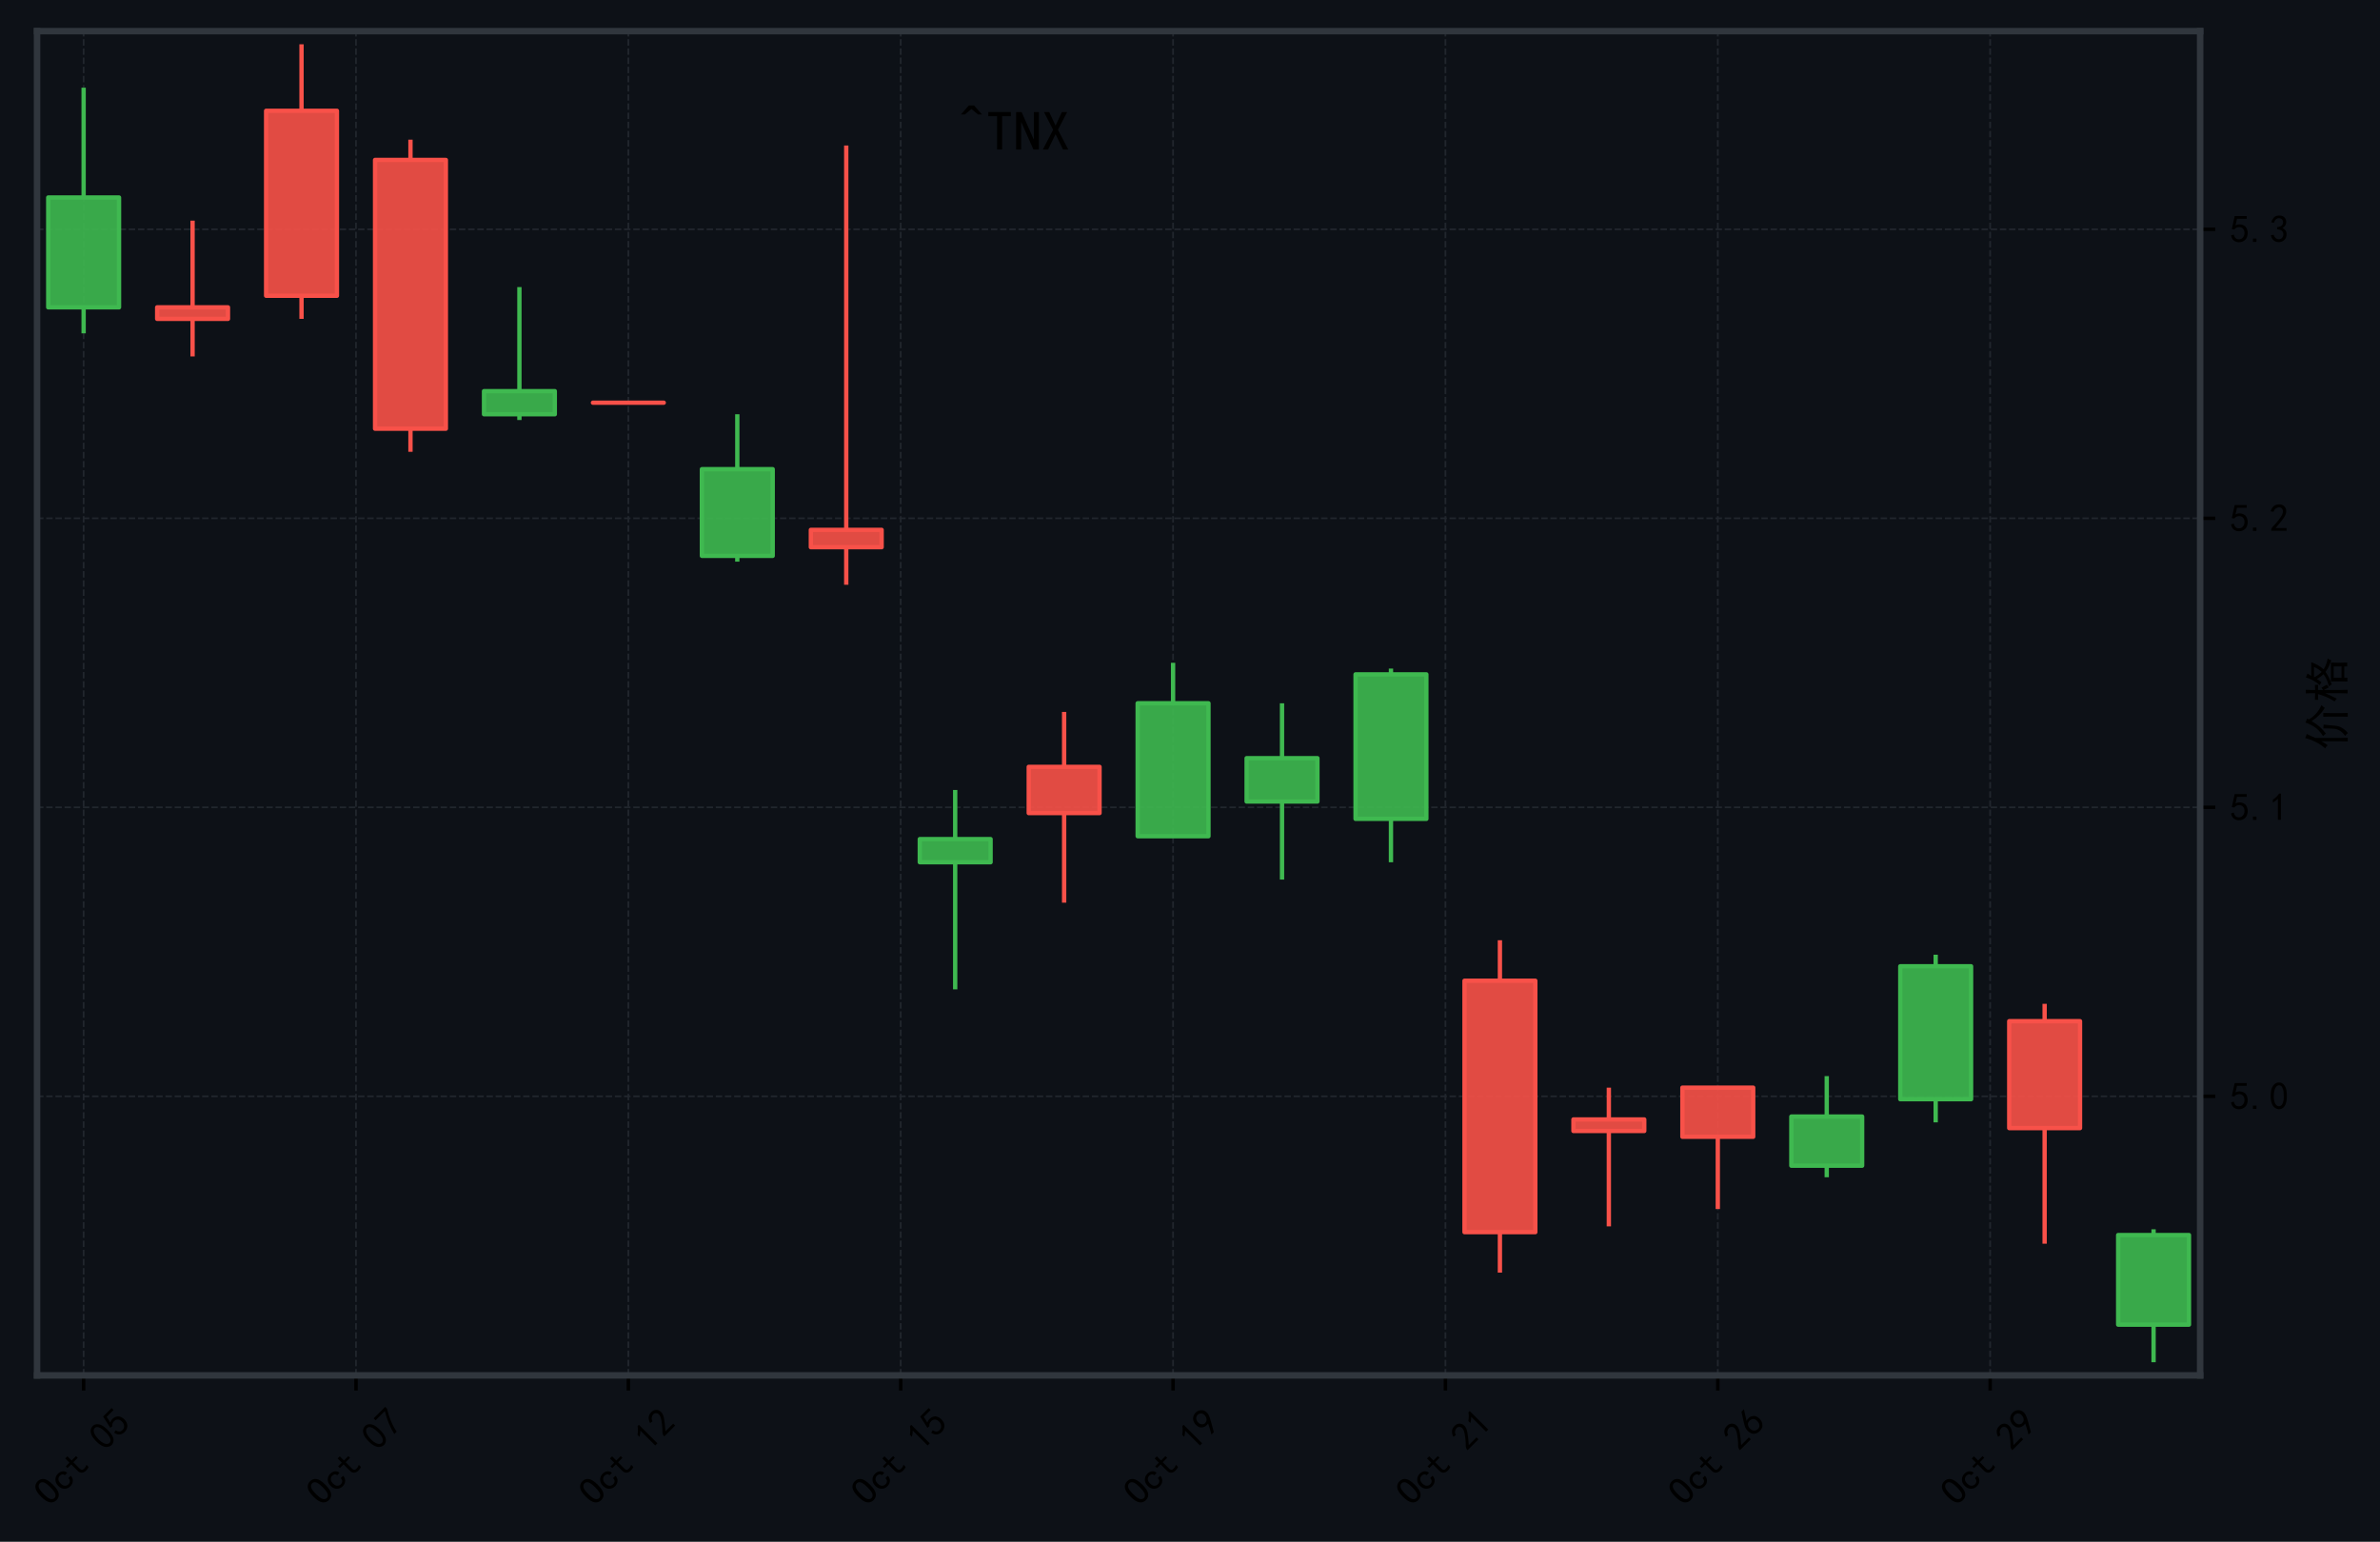
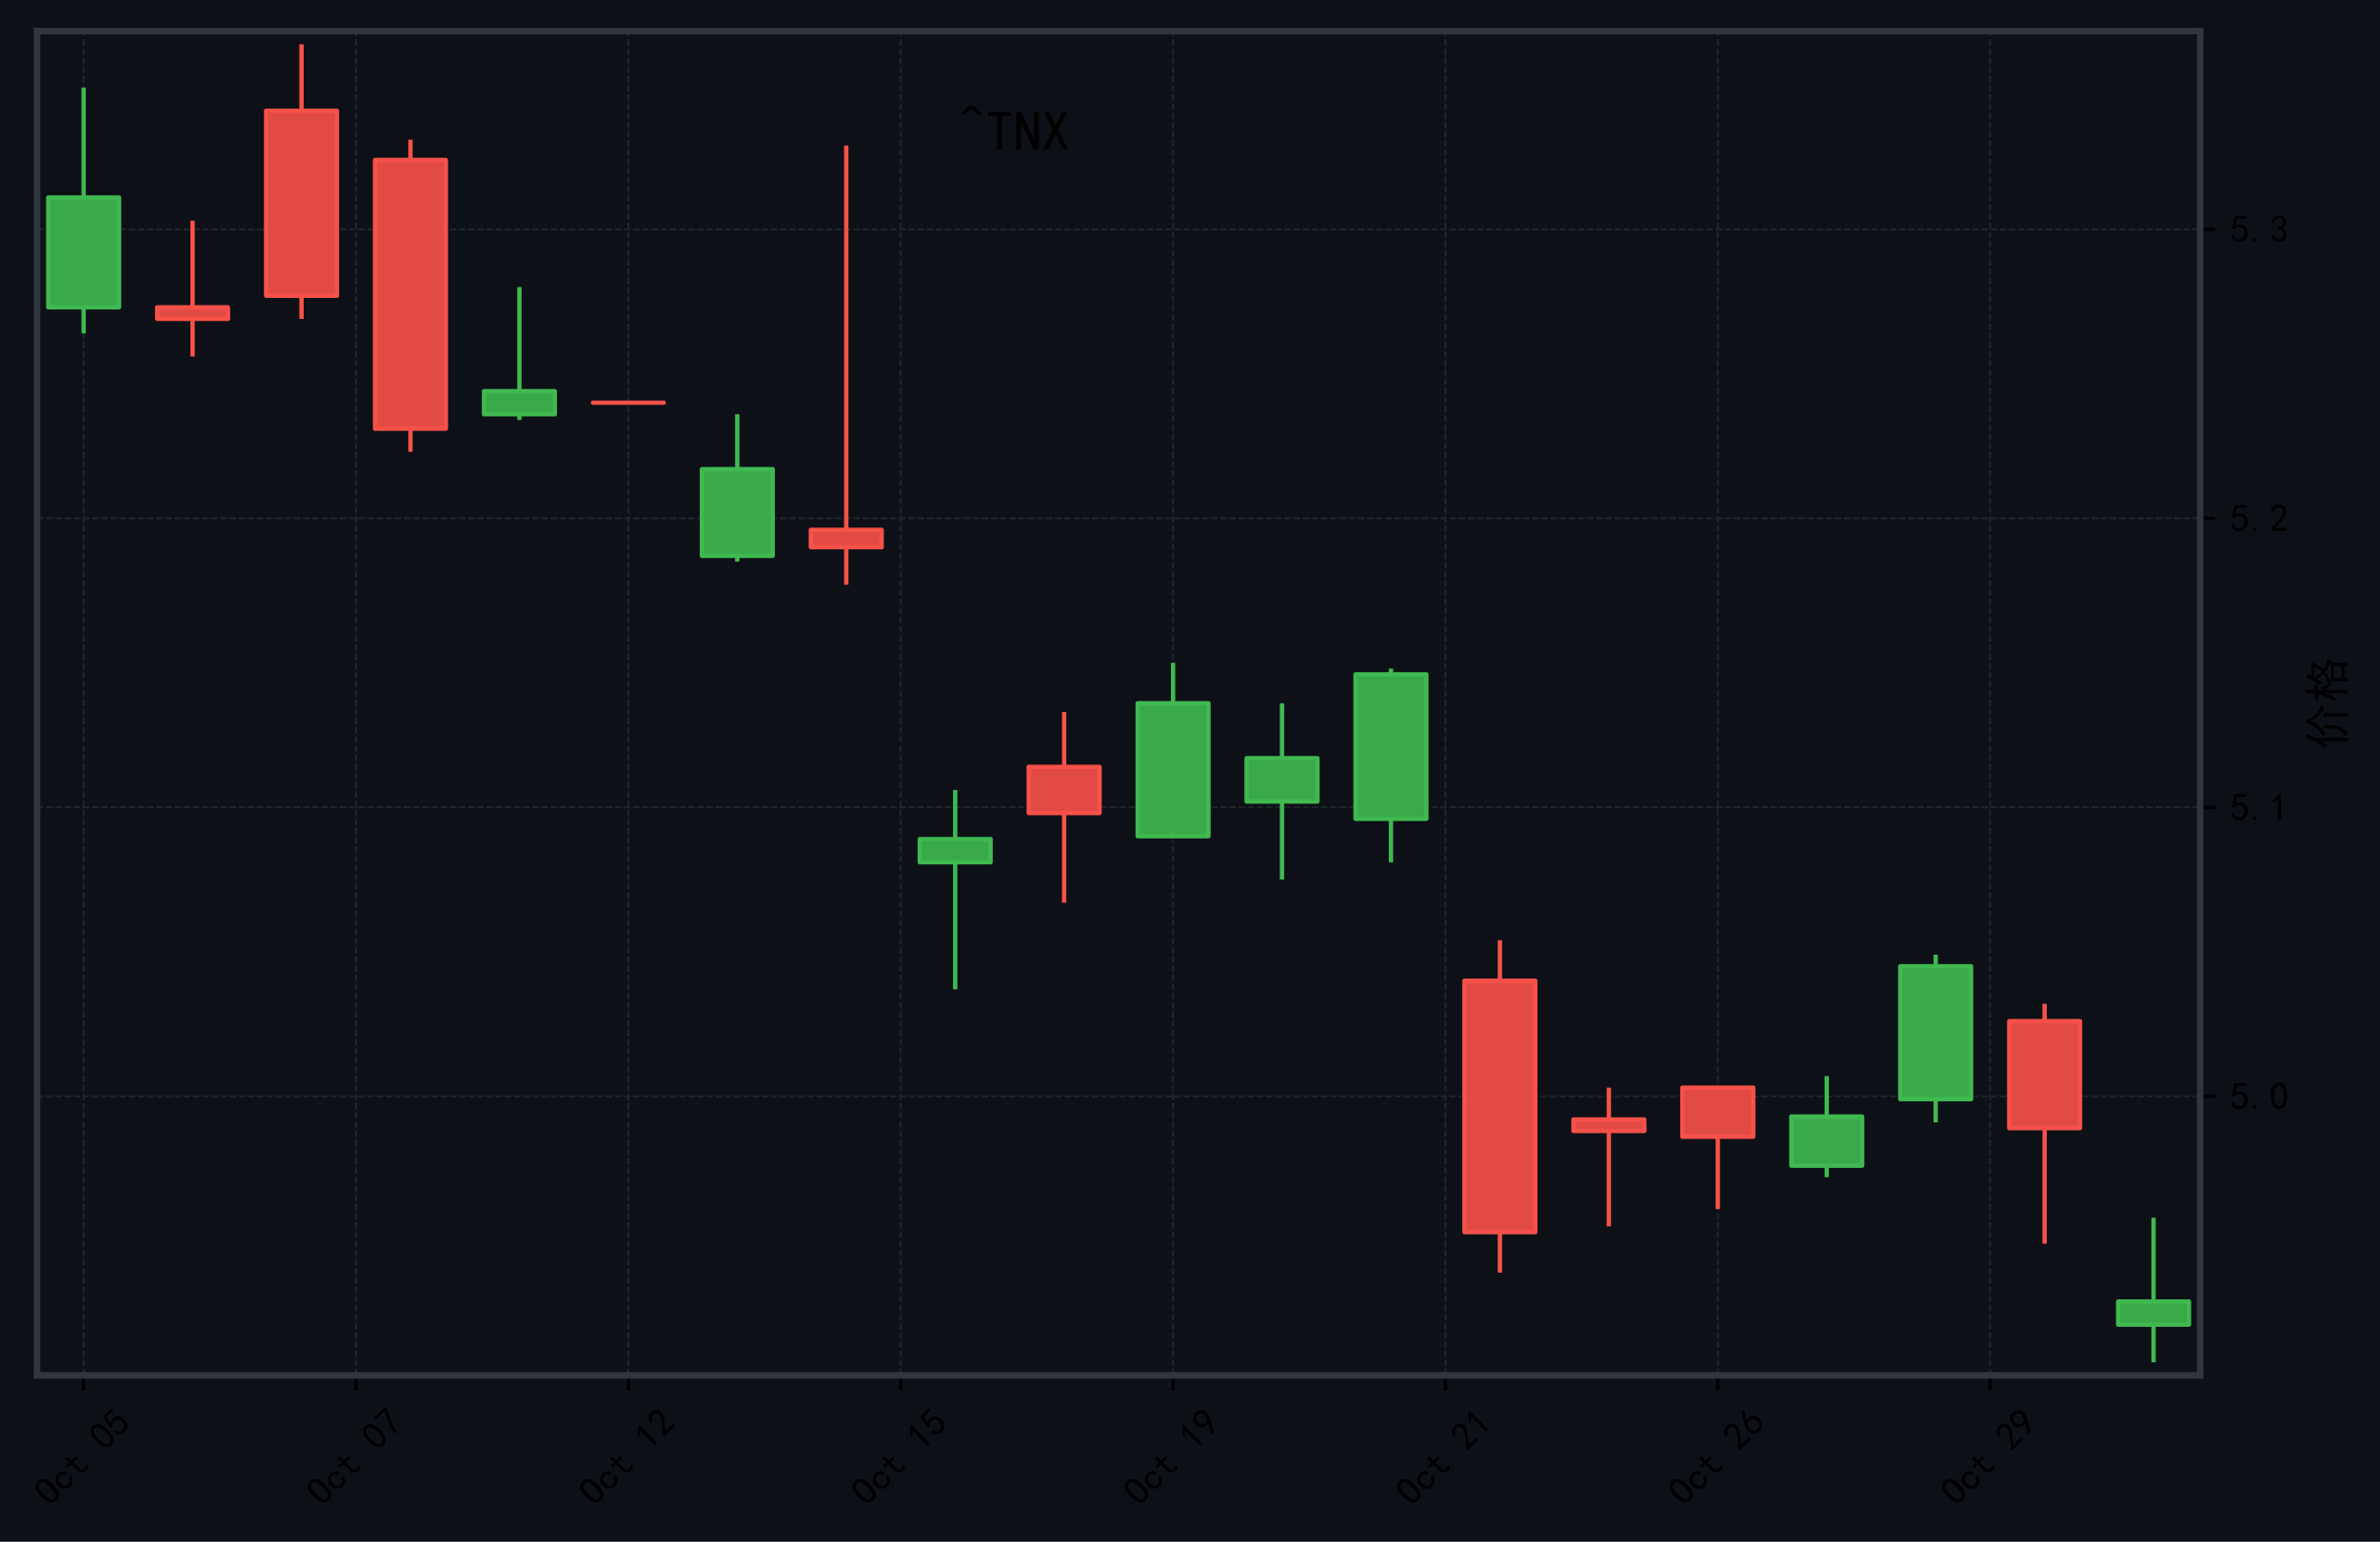
<svg xmlns="http://www.w3.org/2000/svg" xmlns:xlink="http://www.w3.org/1999/xlink" width="550.106pt" height="356.415pt" viewBox="0 0 550.106 356.415" version="1.1">
  <defs>
    <style type="text/css">*{stroke-linejoin: round; stroke-linecap: butt}</style>
  </defs>
  <g id="figure_1">
    <g id="patch_1">
      <path d="M 0 356.415  L 550.106 356.415  L 550.106 0  L 0 0  z " style="fill: #0d1117" />
    </g>
    <g id="axes_1">
      <g id="patch_2">
        <path d="M 8.566 317.952  L 508.534 317.952  L 508.534 7.2  L 8.566 7.2  z " style="fill: #0d1117" />
      </g>
      <g id="matplotlib.axis_1">
        <g id="xtick_1">
          <g id="line2d_1">
-             <path d="M 19.331 317.952  L 19.331 7.2  " clip-path="url(#p9a37334c5e)" style="fill: none; stroke-dasharray: 1.48,0.64; stroke-dashoffset: 0; stroke: #21262d; stroke-width: 0.4" />
+             <path d="M 19.331 317.952  L 19.331 7.2  " clip-path="url(#pe430639e44)" style="fill: none; stroke-dasharray: 1.48,0.64; stroke-dashoffset: 0; stroke: #21262d; stroke-width: 0.4" />
          </g>
          <g id="line2d_2">
            <defs>
-               <path id="mea77a5a6bb" d="M 0 0  L 0 3.5  " style="stroke: #000000; stroke-width: 0.8" />
+               <path id="me711658017" d="M 0 0  L 0 3.5  " style="stroke: #000000; stroke-width: 0.8" />
            </defs>
            <g>
-               <use xlink:href="#mea77a5a6bb" x="19.331" y="317.952" style="stroke: #000000; stroke-width: 0.8" />
+               <use xlink:href="#me711658017" x="19.331" y="317.952" style="stroke: #000000; stroke-width: 0.8" />
            </g>
          </g>
          <g id="text_1">
            <g transform="translate(11.57522 348.4191) rotate(-45) scale(0.09 -0.09)">
              <defs>
                <path id="SimHei-4f" d="M 2950 2275  Q 2950 1100 2587 587  Q 2225 75 1575 75  Q 925 75 550 587  Q 175 1100 175 2275  Q 175 3450 550 3950  Q 925 4450 1575 4450  Q 2225 4450 2587 3950  Q 2950 3450 2950 2275  z M 2350 2275  Q 2350 3325 2125 3650  Q 1900 3975 1575 3975  Q 1250 3975 1012 3650  Q 775 3325 775 2275  Q 775 1225 1012 887  Q 1250 550 1575 550  Q 1900 550 2125 887  Q 2350 1225 2350 2275  z " transform="scale(0.015625)" />
                <path id="SimHei-63" d="M 2850 1250  Q 2850 725 2487 400  Q 2125 75 1575 75  Q 1025 75 625 462  Q 225 850 225 1525  Q 225 2200 625 2587  Q 1025 2975 1575 2975  Q 2125 2975 2450 2687  Q 2775 2400 2775 2000  L 2225 2000  Q 2200 2300 2012 2412  Q 1825 2525 1575 2525  Q 1275 2525 1025 2287  Q 775 2050 775 1525  Q 775 1000 1025 762  Q 1275 525 1575 525  Q 1900 525 2100 700  Q 2300 875 2300 1250  L 2850 1250  z " transform="scale(0.015625)" />
                <path id="SimHei-74" d="M 2750 200  Q 2625 150 2462 112  Q 2300 75 2025 75  Q 1575 75 1300 325  Q 1025 575 1025 1025  L 1025 2525  L 175 2525  L 175 2925  L 1025 2925  L 1025 3900  L 1525 3900  L 1525 2925  L 2550 2925  L 2550 2525  L 1525 2525  L 1525 1000  Q 1525 800 1625 662  Q 1725 525 2000 525  Q 2275 525 2450 575  Q 2625 625 2750 700  L 2750 200  z " transform="scale(0.015625)" />
                <path id="SimHei-20" transform="scale(0.015625)" />
                <path id="SimHei-30" d="M 225 2537  Q 250 3200 412 3587  Q 575 3975 875 4225  Q 1175 4475 1612 4475  Q 2050 4475 2375 4112  Q 2700 3750 2800 3200  Q 2900 2650 2862 1937  Q 2825 1225 2612 775  Q 2400 325 1975 150  Q 1550 -25 1125 187  Q 700 400 525 750  Q 350 1100 275 1487  Q 200 1875 225 2537  z M 750 2687  Q 675 2000 800 1462  Q 925 925 1212 700  Q 1500 475 1800 612  Q 2100 750 2237 1162  Q 2375 1575 2375 2062  Q 2375 2550 2337 2950  Q 2300 3350 2112 3675  Q 1925 4000 1612 4012  Q 1300 4025 1062 3700  Q 825 3375 750 2687  z " transform="scale(0.015625)" />
                <path id="SimHei-35" d="M 550 1325  Q 725 650 1150 575  Q 1575 500 1837 662  Q 2100 825 2212 1087  Q 2325 1350 2312 1675  Q 2300 2000 2137 2225  Q 1975 2450 1725 2525  Q 1475 2600 1162 2525  Q 850 2450 650 2175  L 225 2225  Q 275 2375 700 4375  L 2675 4375  L 2675 3925  L 1075 3925  Q 950 3250 825 2850  Q 1200 3025 1525 3012  Q 1850 3000 2150 2862  Q 2450 2725 2587 2487  Q 2725 2250 2787 2012  Q 2850 1775 2837 1500  Q 2825 1225 2725 937  Q 2625 650 2425 462  Q 2225 275 1937 162  Q 1650 50 1275 75  Q 900 100 562 350  Q 225 600 100 1200  L 550 1325  z " transform="scale(0.015625)" />
              </defs>
              <use xlink:href="#SimHei-4f" />
              <use xlink:href="#SimHei-63" transform="translate(50 0)" />
              <use xlink:href="#SimHei-74" transform="translate(100 0)" />
              <use xlink:href="#SimHei-20" transform="translate(150 0)" />
              <use xlink:href="#SimHei-30" transform="translate(200 0)" />
              <use xlink:href="#SimHei-35" transform="translate(250 0)" />
            </g>
          </g>
        </g>
        <g id="xtick_2">
          <g id="line2d_3">
-             <path d="M 82.284 317.952  L 82.284 7.2  " clip-path="url(#p9a37334c5e)" style="fill: none; stroke-dasharray: 1.48,0.64; stroke-dashoffset: 0; stroke: #21262d; stroke-width: 0.4" />
+             <path d="M 82.284 317.952  L 82.284 7.2  " clip-path="url(#pe430639e44)" style="fill: none; stroke-dasharray: 1.48,0.64; stroke-dashoffset: 0; stroke: #21262d; stroke-width: 0.4" />
          </g>
          <g id="line2d_4">
            <g>
-               <use xlink:href="#mea77a5a6bb" x="82.284" y="317.952" style="stroke: #000000; stroke-width: 0.8" />
+               <use xlink:href="#me711658017" x="82.284" y="317.952" style="stroke: #000000; stroke-width: 0.8" />
            </g>
          </g>
          <g id="text_2">
            <g transform="translate(74.52763 348.4191) rotate(-45) scale(0.09 -0.09)">
              <defs>
                <path id="SimHei-37" d="M 850 150  Q 1300 2050 2425 3925  L 275 3925  L 275 4375  L 2950 4375  L 2950 3950  Q 1775 2050 1400 150  L 850 150  z " transform="scale(0.015625)" />
              </defs>
              <use xlink:href="#SimHei-4f" />
              <use xlink:href="#SimHei-63" transform="translate(50 0)" />
              <use xlink:href="#SimHei-74" transform="translate(100 0)" />
              <use xlink:href="#SimHei-20" transform="translate(150 0)" />
              <use xlink:href="#SimHei-30" transform="translate(200 0)" />
              <use xlink:href="#SimHei-37" transform="translate(250 0)" />
            </g>
          </g>
        </g>
        <g id="xtick_3">
          <g id="line2d_5">
-             <path d="M 145.236 317.952  L 145.236 7.2  " clip-path="url(#p9a37334c5e)" style="fill: none; stroke-dasharray: 1.48,0.64; stroke-dashoffset: 0; stroke: #21262d; stroke-width: 0.4" />
+             <path d="M 145.236 317.952  L 145.236 7.2  " clip-path="url(#pe430639e44)" style="fill: none; stroke-dasharray: 1.48,0.64; stroke-dashoffset: 0; stroke: #21262d; stroke-width: 0.4" />
          </g>
          <g id="line2d_6">
            <g>
-               <use xlink:href="#mea77a5a6bb" x="145.236" y="317.952" style="stroke: #000000; stroke-width: 0.8" />
+               <use xlink:href="#me711658017" x="145.236" y="317.952" style="stroke: #000000; stroke-width: 0.8" />
            </g>
          </g>
          <g id="text_3">
            <g transform="translate(137.48 348.4191) rotate(-45) scale(0.09 -0.09)">
              <defs>
                <path id="SimHei-31" d="M 1400 3600  Q 1075 3275 575 2975  L 575 3450  Q 1200 3875 1600 4450  L 1900 4450  L 1900 150  L 1400 150  L 1400 3600  z " transform="scale(0.015625)" />
                <path id="SimHei-32" d="M 300 250  Q 325 625 650 925  Q 975 1225 1475 1862  Q 1975 2500 2125 2850  Q 2275 3200 2237 3450  Q 2200 3700 2000 3862  Q 1800 4025 1537 4000  Q 1275 3975 1037 3800  Q 800 3625 675 3275  L 200 3350  Q 400 3925 712 4187  Q 1025 4450 1450 4475  Q 1700 4500 1900 4462  Q 2100 4425 2312 4287  Q 2525 4150 2662 3875  Q 2800 3600 2762 3212  Q 2725 2825 2375 2287  Q 2025 1750 1025 600  L 2825 600  L 2825 150  L 300 150  L 300 250  z " transform="scale(0.015625)" />
              </defs>
              <use xlink:href="#SimHei-4f" />
              <use xlink:href="#SimHei-63" transform="translate(50 0)" />
              <use xlink:href="#SimHei-74" transform="translate(100 0)" />
              <use xlink:href="#SimHei-20" transform="translate(150 0)" />
              <use xlink:href="#SimHei-31" transform="translate(200 0)" />
              <use xlink:href="#SimHei-32" transform="translate(250 0)" />
            </g>
          </g>
        </g>
        <g id="xtick_4">
          <g id="line2d_7">
-             <path d="M 208.189 317.952  L 208.189 7.2  " clip-path="url(#p9a37334c5e)" style="fill: none; stroke-dasharray: 1.48,0.64; stroke-dashoffset: 0; stroke: #21262d; stroke-width: 0.4" />
+             <path d="M 208.189 317.952  L 208.189 7.2  " clip-path="url(#pe430639e44)" style="fill: none; stroke-dasharray: 1.48,0.64; stroke-dashoffset: 0; stroke: #21262d; stroke-width: 0.4" />
          </g>
          <g id="line2d_8">
            <g>
-               <use xlink:href="#mea77a5a6bb" x="208.189" y="317.952" style="stroke: #000000; stroke-width: 0.8" />
+               <use xlink:href="#me711658017" x="208.189" y="317.952" style="stroke: #000000; stroke-width: 0.8" />
            </g>
          </g>
          <g id="text_4">
            <g transform="translate(200.4324 348.4191) rotate(-45) scale(0.09 -0.09)">
              <use xlink:href="#SimHei-4f" />
              <use xlink:href="#SimHei-63" transform="translate(50 0)" />
              <use xlink:href="#SimHei-74" transform="translate(100 0)" />
              <use xlink:href="#SimHei-20" transform="translate(150 0)" />
              <use xlink:href="#SimHei-31" transform="translate(200 0)" />
              <use xlink:href="#SimHei-35" transform="translate(250 0)" />
            </g>
          </g>
        </g>
        <g id="xtick_5">
          <g id="line2d_9">
-             <path d="M 271.141 317.952  L 271.141 7.2  " clip-path="url(#p9a37334c5e)" style="fill: none; stroke-dasharray: 1.48,0.64; stroke-dashoffset: 0; stroke: #21262d; stroke-width: 0.4" />
+             <path d="M 271.141 317.952  L 271.141 7.2  " clip-path="url(#pe430639e44)" style="fill: none; stroke-dasharray: 1.48,0.64; stroke-dashoffset: 0; stroke: #21262d; stroke-width: 0.4" />
          </g>
          <g id="line2d_10">
            <g>
-               <use xlink:href="#mea77a5a6bb" x="271.141" y="317.952" style="stroke: #000000; stroke-width: 0.8" />
+               <use xlink:href="#me711658017" x="271.141" y="317.952" style="stroke: #000000; stroke-width: 0.8" />
            </g>
          </g>
          <g id="text_5">
            <g transform="translate(263.3848 348.4191) rotate(-45) scale(0.09 -0.09)">
              <defs>
                <path id="SimHei-39" d="M 800 75  Q 1350 1000 1700 1750  Q 1075 1650 662 1912  Q 250 2175 162 2625  Q 75 3075 175 3437  Q 275 3800 487 4037  Q 700 4275 1000 4375  Q 1300 4475 1537 4475  Q 1775 4475 2025 4375  Q 2275 4275 2475 4075  Q 2675 3875 2750 3662  Q 2825 3450 2825 3112  Q 2825 2775 2575 2250  Q 2325 1725 1350 75  L 800 75  z M 662 2875  Q 700 2550 937 2337  Q 1175 2125 1450 2150  Q 1725 2175 1887 2300  Q 2050 2425 2200 2725  Q 2300 3100 2250 3362  Q 2200 3625 1987 3800  Q 1775 3975 1525 3975  Q 1375 4000 1137 3900  Q 900 3800 762 3500  Q 625 3200 662 2875  z " transform="scale(0.015625)" />
              </defs>
              <use xlink:href="#SimHei-4f" />
              <use xlink:href="#SimHei-63" transform="translate(50 0)" />
              <use xlink:href="#SimHei-74" transform="translate(100 0)" />
              <use xlink:href="#SimHei-20" transform="translate(150 0)" />
              <use xlink:href="#SimHei-31" transform="translate(200 0)" />
              <use xlink:href="#SimHei-39" transform="translate(250 0)" />
            </g>
          </g>
        </g>
        <g id="xtick_6">
          <g id="line2d_11">
-             <path d="M 334.093 317.952  L 334.093 7.2  " clip-path="url(#p9a37334c5e)" style="fill: none; stroke-dasharray: 1.48,0.64; stroke-dashoffset: 0; stroke: #21262d; stroke-width: 0.4" />
+             <path d="M 334.093 317.952  L 334.093 7.2  " clip-path="url(#pe430639e44)" style="fill: none; stroke-dasharray: 1.48,0.64; stroke-dashoffset: 0; stroke: #21262d; stroke-width: 0.4" />
          </g>
          <g id="line2d_12">
            <g>
-               <use xlink:href="#mea77a5a6bb" x="334.093" y="317.952" style="stroke: #000000; stroke-width: 0.8" />
+               <use xlink:href="#me711658017" x="334.093" y="317.952" style="stroke: #000000; stroke-width: 0.8" />
            </g>
          </g>
          <g id="text_6">
            <g transform="translate(326.3372 348.4191) rotate(-45) scale(0.09 -0.09)">
              <use xlink:href="#SimHei-4f" />
              <use xlink:href="#SimHei-63" transform="translate(50 0)" />
              <use xlink:href="#SimHei-74" transform="translate(100 0)" />
              <use xlink:href="#SimHei-20" transform="translate(150 0)" />
              <use xlink:href="#SimHei-32" transform="translate(200 0)" />
              <use xlink:href="#SimHei-31" transform="translate(250 0)" />
            </g>
          </g>
        </g>
        <g id="xtick_7">
          <g id="line2d_13">
-             <path d="M 397.046 317.952  L 397.046 7.2  " clip-path="url(#p9a37334c5e)" style="fill: none; stroke-dasharray: 1.48,0.64; stroke-dashoffset: 0; stroke: #21262d; stroke-width: 0.4" />
+             <path d="M 397.046 317.952  L 397.046 7.2  " clip-path="url(#pe430639e44)" style="fill: none; stroke-dasharray: 1.48,0.64; stroke-dashoffset: 0; stroke: #21262d; stroke-width: 0.4" />
          </g>
          <g id="line2d_14">
            <g>
-               <use xlink:href="#mea77a5a6bb" x="397.046" y="317.952" style="stroke: #000000; stroke-width: 0.8" />
+               <use xlink:href="#me711658017" x="397.046" y="317.952" style="stroke: #000000; stroke-width: 0.8" />
            </g>
          </g>
          <g id="text_7">
            <g transform="translate(389.2897 348.4191) rotate(-45) scale(0.09 -0.09)">
              <defs>
                <path id="SimHei-36" d="M 250 1612  Q 275 1975 387 2225  Q 500 2475 725 2850  L 1750 4450  L 2325 4450  L 1275 2800  Q 1950 2975 2350 2750  Q 2750 2525 2887 2237  Q 3025 1950 3037 1612  Q 3050 1275 2937 950  Q 2825 625 2537 362  Q 2250 100 1737 75  Q 1225 50 862 262  Q 500 475 362 862  Q 225 1250 250 1612  z M 1025 787  Q 1250 550 1625 525  Q 2000 500 2250 775  Q 2500 1050 2500 1575  Q 2500 2100 2187 2300  Q 1875 2500 1487 2450  Q 1100 2400 925 2075  Q 750 1750 775 1387  Q 800 1025 1025 787  z " transform="scale(0.015625)" />
              </defs>
              <use xlink:href="#SimHei-4f" />
              <use xlink:href="#SimHei-63" transform="translate(50 0)" />
              <use xlink:href="#SimHei-74" transform="translate(100 0)" />
              <use xlink:href="#SimHei-20" transform="translate(150 0)" />
              <use xlink:href="#SimHei-32" transform="translate(200 0)" />
              <use xlink:href="#SimHei-36" transform="translate(250 0)" />
            </g>
          </g>
        </g>
        <g id="xtick_8">
          <g id="line2d_15">
-             <path d="M 459.998 317.952  L 459.998 7.2  " clip-path="url(#p9a37334c5e)" style="fill: none; stroke-dasharray: 1.48,0.64; stroke-dashoffset: 0; stroke: #21262d; stroke-width: 0.4" />
+             <path d="M 459.998 317.952  L 459.998 7.2  " clip-path="url(#pe430639e44)" style="fill: none; stroke-dasharray: 1.48,0.64; stroke-dashoffset: 0; stroke: #21262d; stroke-width: 0.4" />
          </g>
          <g id="line2d_16">
            <g>
-               <use xlink:href="#mea77a5a6bb" x="459.998" y="317.952" style="stroke: #000000; stroke-width: 0.8" />
+               <use xlink:href="#me711658017" x="459.998" y="317.952" style="stroke: #000000; stroke-width: 0.8" />
            </g>
          </g>
          <g id="text_8">
            <g transform="translate(452.2421 348.4191) rotate(-45) scale(0.09 -0.09)">
              <use xlink:href="#SimHei-4f" />
              <use xlink:href="#SimHei-63" transform="translate(50 0)" />
              <use xlink:href="#SimHei-74" transform="translate(100 0)" />
              <use xlink:href="#SimHei-20" transform="translate(150 0)" />
              <use xlink:href="#SimHei-32" transform="translate(200 0)" />
              <use xlink:href="#SimHei-39" transform="translate(250 0)" />
            </g>
          </g>
        </g>
      </g>
      <g id="matplotlib.axis_2">
        <g id="ytick_1">
          <g id="line2d_17">
-             <path d="M 8.566 253.439  L 508.534 253.439  " clip-path="url(#p9a37334c5e)" style="fill: none; stroke-dasharray: 1.48,0.64; stroke-dashoffset: 0; stroke: #21262d; stroke-width: 0.4" />
+             <path d="M 8.566 253.439  L 508.534 253.439  " clip-path="url(#pe430639e44)" style="fill: none; stroke-dasharray: 1.48,0.64; stroke-dashoffset: 0; stroke: #21262d; stroke-width: 0.4" />
          </g>
          <g id="line2d_18">
            <defs>
-               <path id="m127f242e73" d="M 0 0  L 3.5 0  " style="stroke: #000000; stroke-width: 0.8" />
+               <path id="mc99945e1c3" d="M 0 0  L 3.5 0  " style="stroke: #000000; stroke-width: 0.8" />
            </defs>
            <g>
-               <use xlink:href="#m127f242e73" x="508.534" y="253.439" style="stroke: #000000; stroke-width: 0.8" />
+               <use xlink:href="#mc99945e1c3" x="508.534" y="253.439" style="stroke: #000000; stroke-width: 0.8" />
            </g>
          </g>
          <g id="text_9">
            <g transform="translate(515.5344 256.5329) scale(0.09 -0.09)">
              <defs>
                <path id="SimHei-2e" d="M 1075 125  L 500 125  L 500 675  L 1075 675  L 1075 125  z " transform="scale(0.015625)" />
              </defs>
              <use xlink:href="#SimHei-35" />
              <use xlink:href="#SimHei-2e" transform="translate(50 0)" />
              <use xlink:href="#SimHei-30" transform="translate(100 0)" />
            </g>
          </g>
        </g>
        <g id="ytick_2">
          <g id="line2d_19">
-             <path d="M 8.566 186.628  L 508.534 186.628  " clip-path="url(#p9a37334c5e)" style="fill: none; stroke-dasharray: 1.48,0.64; stroke-dashoffset: 0; stroke: #21262d; stroke-width: 0.4" />
+             <path d="M 8.566 186.628  L 508.534 186.628  " clip-path="url(#pe430639e44)" style="fill: none; stroke-dasharray: 1.48,0.64; stroke-dashoffset: 0; stroke: #21262d; stroke-width: 0.4" />
          </g>
          <g id="line2d_20">
            <g>
-               <use xlink:href="#m127f242e73" x="508.534" y="186.628" style="stroke: #000000; stroke-width: 0.8" />
+               <use xlink:href="#mc99945e1c3" x="508.534" y="186.628" style="stroke: #000000; stroke-width: 0.8" />
            </g>
          </g>
          <g id="text_10">
            <g transform="translate(515.5344 189.7217) scale(0.09 -0.09)">
              <use xlink:href="#SimHei-35" />
              <use xlink:href="#SimHei-2e" transform="translate(50 0)" />
              <use xlink:href="#SimHei-31" transform="translate(100 0)" />
            </g>
          </g>
        </g>
        <g id="ytick_3">
          <g id="line2d_21">
-             <path d="M 8.566 119.817  L 508.534 119.817  " clip-path="url(#p9a37334c5e)" style="fill: none; stroke-dasharray: 1.48,0.64; stroke-dashoffset: 0; stroke: #21262d; stroke-width: 0.4" />
+             <path d="M 8.566 119.817  L 508.534 119.817  " clip-path="url(#pe430639e44)" style="fill: none; stroke-dasharray: 1.48,0.64; stroke-dashoffset: 0; stroke: #21262d; stroke-width: 0.4" />
          </g>
          <g id="line2d_22">
            <g>
-               <use xlink:href="#m127f242e73" x="508.534" y="119.817" style="stroke: #000000; stroke-width: 0.8" />
+               <use xlink:href="#mc99945e1c3" x="508.534" y="119.817" style="stroke: #000000; stroke-width: 0.8" />
            </g>
          </g>
          <g id="text_11">
            <g transform="translate(515.5344 122.9105) scale(0.09 -0.09)">
              <use xlink:href="#SimHei-35" />
              <use xlink:href="#SimHei-2e" transform="translate(50 0)" />
              <use xlink:href="#SimHei-32" transform="translate(100 0)" />
            </g>
          </g>
        </g>
        <g id="ytick_4">
          <g id="line2d_23">
-             <path d="M 8.566 53.006  L 508.534 53.006  " clip-path="url(#p9a37334c5e)" style="fill: none; stroke-dasharray: 1.48,0.64; stroke-dashoffset: 0; stroke: #21262d; stroke-width: 0.4" />
+             <path d="M 8.566 53.006  L 508.534 53.006  " clip-path="url(#pe430639e44)" style="fill: none; stroke-dasharray: 1.48,0.64; stroke-dashoffset: 0; stroke: #21262d; stroke-width: 0.4" />
          </g>
          <g id="line2d_24">
            <g>
-               <use xlink:href="#m127f242e73" x="508.534" y="53.006" style="stroke: #000000; stroke-width: 0.8" />
+               <use xlink:href="#mc99945e1c3" x="508.534" y="53.006" style="stroke: #000000; stroke-width: 0.8" />
            </g>
          </g>
          <g id="text_12">
            <g transform="translate(515.5344 56.09938) scale(0.09 -0.09)">
              <defs>
                <path id="SimHei-33" d="M 250 1225  L 700 1300  Q 800 975 1025 762  Q 1250 550 1587 562  Q 1925 575 2125 837  Q 2325 1100 2300 1437  Q 2275 1775 2037 1962  Q 1800 2150 1275 2225  L 1275 2550  Q 1800 2600 2037 2825  Q 2275 3050 2250 3412  Q 2225 3775 1925 3937  Q 1625 4100 1287 3975  Q 950 3850 750 3275  L 300 3350  Q 450 3800 712 4100  Q 975 4400 1425 4450  Q 1875 4500 2212 4337  Q 2550 4175 2687 3837  Q 2825 3500 2725 3100  Q 2625 2700 2150 2400  Q 2500 2250 2687 1950  Q 2875 1650 2812 1162  Q 2750 675 2375 375  Q 2000 75 1525 87  Q 1050 100 700 387  Q 350 675 250 1225  z " transform="scale(0.015625)" />
              </defs>
              <use xlink:href="#SimHei-35" />
              <use xlink:href="#SimHei-2e" transform="translate(50 0)" />
              <use xlink:href="#SimHei-33" transform="translate(100 0)" />
            </g>
          </g>
        </g>
        <g id="text_13">
          <g transform="translate(541.5563 173.376) rotate(-90) scale(0.108 -0.108)">
            <defs>
              <path id="SimHei-4ef7" d="M 2200 4975  Q 2050 4725 1650 3775  L 1650 450  Q 1650 -225 1675 -650  L 1175 -650  Q 1175 -225 1200 450  L 1200 2975  Q 900 2425 650 2100  Q 525 2275 225 2450  Q 750 3025 1125 3800  Q 1500 4575 1625 5175  Q 1950 5025 2200 4975  z M 4175 4700  Q 4850 3525 6150 2950  Q 5925 2750 5775 2500  Q 4725 3100 3950 4300  Q 3300 3125 2250 2350  Q 2125 2525 1900 2725  Q 2825 3325 3250 4050  Q 3675 4775 3750 5150  Q 4150 4950 4325 4900  L 4175 4700  z M 3475 2650  Q 3400 2075 3325 1087  Q 3250 100 2325 -675  Q 2175 -450 1925 -300  Q 2850 350 2912 1262  Q 2975 2175 2950 2700  Q 3275 2650 3475 2650  z M 5075 2700  Q 5050 2150 5050 1725  L 5050 150  Q 5050 -225 5075 -650  L 4550 -650  Q 4575 -225 4575 175  L 4575 1875  Q 4575 2150 4550 2700  L 5075 2700  z " transform="scale(0.015625)" />
              <path id="SimHei-683c" d="M 4075 4875  Q 3975 4750 3750 4350  L 5625 4350  Q 5450 3850 5212 3437  Q 4975 3025 4650 2650  Q 4950 2450 5412 2287  Q 5875 2125 6150 2100  Q 5975 1900 5875 1600  Q 5550 1725 5125 1912  Q 4700 2100 4300 2400  Q 3925 2125 3537 1937  Q 3150 1750 2575 1550  Q 2475 1775 2300 1925  Q 2825 2050 3262 2250  Q 3700 2450 3975 2675  Q 3625 3050 3325 3575  Q 3175 3350 2875 2950  Q 2700 3100 2475 3200  Q 2825 3550 3112 4075  Q 3400 4600 3550 5100  Q 3775 4950 4075 4875  z M 5575 1650  Q 5550 1350 5550 575  Q 5550 -200 5575 -575  L 5050 -575  L 5050 -175  L 3500 -175  L 3500 -600  L 2975 -600  Q 3000 -200 3000 550  Q 3000 1325 2975 1650  L 5575 1650  z M 1850 5100  Q 1825 4775 1825 4475  L 1825 3825  Q 2300 3825 2525 3850  L 2525 3400  Q 2300 3425 1825 3425  L 1825 2725  Q 1950 2800 2125 2950  Q 2350 2600 2550 2200  Q 2350 2075 2175 1950  Q 1975 2375 1825 2625  L 1825 275  Q 1825 -275 1850 -625  L 1350 -625  Q 1375 -275 1375 275  L 1375 2425  Q 1150 1850 625 850  Q 475 1025 250 1150  Q 650 1775 900 2375  Q 1150 2975 1250 3425  Q 900 3425 475 3400  L 475 3850  Q 925 3825 1375 3825  L 1375 4475  Q 1375 4750 1350 5100  L 1850 5100  z M 5050 200  L 5050 1275  L 3500 1275  L 3500 200  L 5050 200  z M 4300 2925  Q 4675 3300 4975 3975  L 3550 3975  Q 3850 3350 4300 2925  z " transform="scale(0.015625)" />
            </defs>
            <use xlink:href="#SimHei-4ef7" />
            <use xlink:href="#SimHei-683c" transform="translate(100 0)" />
          </g>
        </g>
      </g>
      <g id="PolyCollection_1">
-         <path d="M 11.147 71.045  L 11.147 45.656  L 27.515 45.656  L 27.515 71.045  z " clip-path="url(#p9a37334c5e)" style="fill: #3fb950; fill-opacity: 0.9; stroke: #3fb950" />
-         <path d="M 36.328 71.045  L 36.328 73.717  L 52.696 73.717  L 52.696 71.045  z " clip-path="url(#p9a37334c5e)" style="fill: #f85149; fill-opacity: 0.9; stroke: #f85149" />
-         <path d="M 61.509 25.613  L 61.509 68.372  L 77.877 68.372  L 77.877 25.613  z " clip-path="url(#p9a37334c5e)" style="fill: #f85149; fill-opacity: 0.9; stroke: #f85149" />
-         <path d="M 86.69 36.971  L 86.69 99.105  L 103.058 99.105  L 103.058 36.971  z " clip-path="url(#p9a37334c5e)" style="fill: #f85149; fill-opacity: 0.9; stroke: #f85149" />
-         <path d="M 111.871 95.765  L 111.871 90.42  L 128.239 90.42  L 128.239 95.765  z " clip-path="url(#p9a37334c5e)" style="fill: #3fb950; fill-opacity: 0.9; stroke: #3fb950" />
-         <path d="M 137.052 93.092  L 137.052 93.092  L 153.42 93.092  L 153.42 93.092  z " clip-path="url(#p9a37334c5e)" style="fill: #f85149; fill-opacity: 0.9; stroke: #f85149" />
-         <path d="M 162.233 128.502  L 162.233 108.459  L 178.601 108.459  L 178.601 128.502  z " clip-path="url(#p9a37334c5e)" style="fill: #3fb950; fill-opacity: 0.9; stroke: #3fb950" />
-         <path d="M 187.414 122.489  L 187.414 126.498  L 203.782 126.498  L 203.782 122.489  z " clip-path="url(#p9a37334c5e)" style="fill: #f85149; fill-opacity: 0.9; stroke: #f85149" />
-         <path d="M 212.595 199.322  L 212.595 193.977  L 228.963 193.977  L 228.963 199.322  z " clip-path="url(#p9a37334c5e)" style="fill: #3fb950; fill-opacity: 0.9; stroke: #3fb950" />
-         <path d="M 237.776 177.275  L 237.776 187.964  L 254.144 187.964  L 254.144 177.275  z " clip-path="url(#p9a37334c5e)" style="fill: #f85149; fill-opacity: 0.9; stroke: #f85149" />
-         <path d="M 262.957 193.309  L 262.957 162.576  L 279.325 162.576  L 279.325 193.309  z " clip-path="url(#p9a37334c5e)" style="fill: #3fb950; fill-opacity: 0.9; stroke: #3fb950" />
-         <path d="M 288.138 185.292  L 288.138 175.27  L 304.506 175.27  L 304.506 185.292  z " clip-path="url(#p9a37334c5e)" style="fill: #3fb950; fill-opacity: 0.9; stroke: #3fb950" />
-         <path d="M 313.319 189.3  L 313.319 155.895  L 329.687 155.895  L 329.687 189.3  z " clip-path="url(#p9a37334c5e)" style="fill: #3fb950; fill-opacity: 0.9; stroke: #3fb950" />
-         <path d="M 338.5 226.715  L 338.5 284.84  L 354.868 284.84  L 354.868 226.715  z " clip-path="url(#p9a37334c5e)" style="fill: #f85149; fill-opacity: 0.9; stroke: #f85149" />
-         <path d="M 363.681 258.784  L 363.681 261.457  L 380.049 261.457  L 380.049 258.784  z " clip-path="url(#p9a37334c5e)" style="fill: #f85149; fill-opacity: 0.9; stroke: #f85149" />
-         <path d="M 388.862 251.435  L 388.862 262.793  L 405.23 262.793  L 405.23 251.435  z " clip-path="url(#p9a37334c5e)" style="fill: #f85149; fill-opacity: 0.9; stroke: #f85149" />
-         <path d="M 414.043 269.474  L 414.043 258.116  L 430.411 258.116  L 430.411 269.474  z " clip-path="url(#p9a37334c5e)" style="fill: #3fb950; fill-opacity: 0.9; stroke: #3fb950" />
-         <path d="M 439.224 254.107  L 439.224 223.374  L 455.591 223.374  L 455.591 254.107  z " clip-path="url(#p9a37334c5e)" style="fill: #3fb950; fill-opacity: 0.9; stroke: #3fb950" />
-         <path d="M 464.405 236.068  L 464.405 260.788  L 480.772 260.788  L 480.772 236.068  z " clip-path="url(#p9a37334c5e)" style="fill: #f85149; fill-opacity: 0.9; stroke: #f85149" />
-         <path d="M 489.586 306.22  L 489.586 285.508  L 505.953 285.508  L 505.953 306.22  z " clip-path="url(#p9a37334c5e)" style="fill: #3fb950; fill-opacity: 0.9; stroke: #3fb950" />
+         <path d="M 11.147 71.045  L 11.147 45.656  L 27.515 45.656  L 27.515 71.045  z " clip-path="url(#pe430639e44)" style="fill: #3fb950; fill-opacity: 0.9; stroke: #3fb950" />
+         <path d="M 36.328 71.045  L 36.328 73.717  L 52.696 73.717  L 52.696 71.045  z " clip-path="url(#pe430639e44)" style="fill: #f85149; fill-opacity: 0.9; stroke: #f85149" />
+         <path d="M 61.509 25.613  L 61.509 68.372  L 77.877 68.372  L 77.877 25.613  z " clip-path="url(#pe430639e44)" style="fill: #f85149; fill-opacity: 0.9; stroke: #f85149" />
+         <path d="M 86.69 36.971  L 86.69 99.105  L 103.058 99.105  L 103.058 36.971  z " clip-path="url(#pe430639e44)" style="fill: #f85149; fill-opacity: 0.9; stroke: #f85149" />
+         <path d="M 111.871 95.765  L 111.871 90.42  L 128.239 90.42  L 128.239 95.765  z " clip-path="url(#pe430639e44)" style="fill: #3fb950; fill-opacity: 0.9; stroke: #3fb950" />
+         <path d="M 137.052 93.092  L 137.052 93.092  L 153.42 93.092  L 153.42 93.092  z " clip-path="url(#pe430639e44)" style="fill: #f85149; fill-opacity: 0.9; stroke: #f85149" />
+         <path d="M 162.233 128.502  L 162.233 108.459  L 178.601 108.459  L 178.601 128.502  z " clip-path="url(#pe430639e44)" style="fill: #3fb950; fill-opacity: 0.9; stroke: #3fb950" />
+         <path d="M 187.414 122.489  L 187.414 126.498  L 203.782 126.498  L 203.782 122.489  z " clip-path="url(#pe430639e44)" style="fill: #f85149; fill-opacity: 0.9; stroke: #f85149" />
+         <path d="M 212.595 199.322  L 212.595 193.977  L 228.963 193.977  L 228.963 199.322  z " clip-path="url(#pe430639e44)" style="fill: #3fb950; fill-opacity: 0.9; stroke: #3fb950" />
+         <path d="M 237.776 177.275  L 237.776 187.964  L 254.144 187.964  L 254.144 177.275  z " clip-path="url(#pe430639e44)" style="fill: #f85149; fill-opacity: 0.9; stroke: #f85149" />
+         <path d="M 262.957 193.309  L 262.957 162.576  L 279.325 162.576  L 279.325 193.309  z " clip-path="url(#pe430639e44)" style="fill: #3fb950; fill-opacity: 0.9; stroke: #3fb950" />
+         <path d="M 288.138 185.292  L 288.138 175.27  L 304.506 175.27  L 304.506 185.292  z " clip-path="url(#pe430639e44)" style="fill: #3fb950; fill-opacity: 0.9; stroke: #3fb950" />
+         <path d="M 313.319 189.3  L 313.319 155.895  L 329.687 155.895  L 329.687 189.3  z " clip-path="url(#pe430639e44)" style="fill: #3fb950; fill-opacity: 0.9; stroke: #3fb950" />
+         <path d="M 338.5 226.715  L 338.5 284.84  L 354.868 284.84  L 354.868 226.715  z " clip-path="url(#pe430639e44)" style="fill: #f85149; fill-opacity: 0.9; stroke: #f85149" />
+         <path d="M 363.681 258.784  L 363.681 261.457  L 380.049 261.457  L 380.049 258.784  z " clip-path="url(#pe430639e44)" style="fill: #f85149; fill-opacity: 0.9; stroke: #f85149" />
+         <path d="M 388.862 251.435  L 388.862 262.793  L 405.23 262.793  L 405.23 251.435  z " clip-path="url(#pe430639e44)" style="fill: #f85149; fill-opacity: 0.9; stroke: #f85149" />
+         <path d="M 414.043 269.474  L 414.043 258.116  L 430.411 258.116  L 430.411 269.474  z " clip-path="url(#pe430639e44)" style="fill: #3fb950; fill-opacity: 0.9; stroke: #3fb950" />
+         <path d="M 439.224 254.107  L 439.224 223.374  L 455.591 223.374  L 455.591 254.107  z " clip-path="url(#pe430639e44)" style="fill: #3fb950; fill-opacity: 0.9; stroke: #3fb950" />
+         <path d="M 464.405 236.068  L 464.405 260.788  L 480.772 260.788  L 480.772 236.068  z " clip-path="url(#pe430639e44)" style="fill: #f85149; fill-opacity: 0.9; stroke: #f85149" />
+         <path d="M 489.586 306.22  L 489.586 300.875  L 505.953 300.875  L 505.953 306.22  z " clip-path="url(#pe430639e44)" style="fill: #3fb950; fill-opacity: 0.9; stroke: #3fb950" />
      </g>
      <g id="LineCollection_1">
-         <path d="M 19.331 77.058  L 19.331 71.045  " clip-path="url(#p9a37334c5e)" style="fill: none; stroke: #3fb950" />
-         <path d="M 44.512 82.403  L 44.512 73.717  " clip-path="url(#p9a37334c5e)" style="fill: none; stroke: #f85149" />
-         <path d="M 69.693 73.717  L 69.693 68.372  " clip-path="url(#p9a37334c5e)" style="fill: none; stroke: #f85149" />
-         <path d="M 94.874 104.45  L 94.874 99.105  " clip-path="url(#p9a37334c5e)" style="fill: none; stroke: #f85149" />
-         <path d="M 120.055 97.101  L 120.055 95.765  " clip-path="url(#p9a37334c5e)" style="fill: none; stroke: #3fb950" />
-         <path d="M 145.236 93.092  L 145.236 93.092  " clip-path="url(#p9a37334c5e)" style="fill: none; stroke: #f85149" />
-         <path d="M 170.417 129.839  L 170.417 128.502  " clip-path="url(#p9a37334c5e)" style="fill: none; stroke: #3fb950" />
-         <path d="M 195.598 135.183  L 195.598 126.498  " clip-path="url(#p9a37334c5e)" style="fill: none; stroke: #f85149" />
-         <path d="M 220.779 228.719  L 220.779 199.322  " clip-path="url(#p9a37334c5e)" style="fill: none; stroke: #3fb950" />
-         <path d="M 245.96 208.676  L 245.96 187.964  " clip-path="url(#p9a37334c5e)" style="fill: none; stroke: #f85149" />
-         <path d="M 271.141 193.309  L 271.141 193.309  " clip-path="url(#p9a37334c5e)" style="fill: none; stroke: #3fb950" />
-         <path d="M 296.322 203.331  L 296.322 185.292  " clip-path="url(#p9a37334c5e)" style="fill: none; stroke: #3fb950" />
-         <path d="M 321.503 199.322  L 321.503 189.3  " clip-path="url(#p9a37334c5e)" style="fill: none; stroke: #3fb950" />
-         <path d="M 346.684 294.194  L 346.684 284.84  " clip-path="url(#p9a37334c5e)" style="fill: none; stroke: #f85149" />
-         <path d="M 371.865 283.504  L 371.865 261.457  " clip-path="url(#p9a37334c5e)" style="fill: none; stroke: #f85149" />
-         <path d="M 397.046 279.496  L 397.046 262.793  " clip-path="url(#p9a37334c5e)" style="fill: none; stroke: #f85149" />
-         <path d="M 422.227 272.146  L 422.227 269.474  " clip-path="url(#p9a37334c5e)" style="fill: none; stroke: #3fb950" />
-         <path d="M 447.408 259.452  L 447.408 254.107  " clip-path="url(#p9a37334c5e)" style="fill: none; stroke: #3fb950" />
-         <path d="M 472.589 287.513  L 472.589 260.788  " clip-path="url(#p9a37334c5e)" style="fill: none; stroke: #f85149" />
-         <path d="M 497.77 314.905  L 497.77 306.22  " clip-path="url(#p9a37334c5e)" style="fill: none; stroke: #3fb950" />
-         <path d="M 19.331 20.268  L 19.331 45.656  " clip-path="url(#p9a37334c5e)" style="fill: none; stroke: #3fb950" />
-         <path d="M 44.512 51.001  L 44.512 71.045  " clip-path="url(#p9a37334c5e)" style="fill: none; stroke: #f85149" />
-         <path d="M 69.693 10.247  L 69.693 25.613  " clip-path="url(#p9a37334c5e)" style="fill: none; stroke: #f85149" />
-         <path d="M 94.874 32.294  L 94.874 36.971  " clip-path="url(#p9a37334c5e)" style="fill: none; stroke: #f85149" />
-         <path d="M 120.055 66.368  L 120.055 90.42  " clip-path="url(#p9a37334c5e)" style="fill: none; stroke: #3fb950" />
-         <path d="M 145.236 93.092  L 145.236 93.092  " clip-path="url(#p9a37334c5e)" style="fill: none; stroke: #f85149" />
-         <path d="M 170.417 95.765  L 170.417 108.459  " clip-path="url(#p9a37334c5e)" style="fill: none; stroke: #3fb950" />
-         <path d="M 195.598 33.63  L 195.598 122.489  " clip-path="url(#p9a37334c5e)" style="fill: none; stroke: #f85149" />
-         <path d="M 220.779 182.619  L 220.779 193.977  " clip-path="url(#p9a37334c5e)" style="fill: none; stroke: #3fb950" />
-         <path d="M 245.96 164.58  L 245.96 177.275  " clip-path="url(#p9a37334c5e)" style="fill: none; stroke: #f85149" />
-         <path d="M 271.141 153.222  L 271.141 162.576  " clip-path="url(#p9a37334c5e)" style="fill: none; stroke: #3fb950" />
-         <path d="M 296.322 162.576  L 296.322 175.27  " clip-path="url(#p9a37334c5e)" style="fill: none; stroke: #3fb950" />
-         <path d="M 321.503 154.559  L 321.503 155.895  " clip-path="url(#p9a37334c5e)" style="fill: none; stroke: #3fb950" />
-         <path d="M 346.684 217.361  L 346.684 226.715  " clip-path="url(#p9a37334c5e)" style="fill: none; stroke: #f85149" />
-         <path d="M 371.865 251.435  L 371.865 258.784  " clip-path="url(#p9a37334c5e)" style="fill: none; stroke: #f85149" />
-         <path d="M 397.046 251.435  L 397.046 251.435  " clip-path="url(#p9a37334c5e)" style="fill: none; stroke: #f85149" />
-         <path d="M 422.227 248.762  L 422.227 258.116  " clip-path="url(#p9a37334c5e)" style="fill: none; stroke: #3fb950" />
-         <path d="M 447.408 220.702  L 447.408 223.374  " clip-path="url(#p9a37334c5e)" style="fill: none; stroke: #3fb950" />
-         <path d="M 472.589 232.06  L 472.589 236.068  " clip-path="url(#p9a37334c5e)" style="fill: none; stroke: #f85149" />
-         <path d="M 497.77 284.172  L 497.77 285.508  " clip-path="url(#p9a37334c5e)" style="fill: none; stroke: #3fb950" />
+         <path d="M 19.331 77.058  L 19.331 71.045  " clip-path="url(#pe430639e44)" style="fill: none; stroke: #3fb950" />
+         <path d="M 44.512 82.403  L 44.512 73.717  " clip-path="url(#pe430639e44)" style="fill: none; stroke: #f85149" />
+         <path d="M 69.693 73.717  L 69.693 68.372  " clip-path="url(#pe430639e44)" style="fill: none; stroke: #f85149" />
+         <path d="M 94.874 104.45  L 94.874 99.105  " clip-path="url(#pe430639e44)" style="fill: none; stroke: #f85149" />
+         <path d="M 120.055 97.101  L 120.055 95.765  " clip-path="url(#pe430639e44)" style="fill: none; stroke: #3fb950" />
+         <path d="M 145.236 93.092  L 145.236 93.092  " clip-path="url(#pe430639e44)" style="fill: none; stroke: #f85149" />
+         <path d="M 170.417 129.839  L 170.417 128.502  " clip-path="url(#pe430639e44)" style="fill: none; stroke: #3fb950" />
+         <path d="M 195.598 135.183  L 195.598 126.498  " clip-path="url(#pe430639e44)" style="fill: none; stroke: #f85149" />
+         <path d="M 220.779 228.719  L 220.779 199.322  " clip-path="url(#pe430639e44)" style="fill: none; stroke: #3fb950" />
+         <path d="M 245.96 208.676  L 245.96 187.964  " clip-path="url(#pe430639e44)" style="fill: none; stroke: #f85149" />
+         <path d="M 271.141 193.309  L 271.141 193.309  " clip-path="url(#pe430639e44)" style="fill: none; stroke: #3fb950" />
+         <path d="M 296.322 203.331  L 296.322 185.292  " clip-path="url(#pe430639e44)" style="fill: none; stroke: #3fb950" />
+         <path d="M 321.503 199.322  L 321.503 189.3  " clip-path="url(#pe430639e44)" style="fill: none; stroke: #3fb950" />
+         <path d="M 346.684 294.194  L 346.684 284.84  " clip-path="url(#pe430639e44)" style="fill: none; stroke: #f85149" />
+         <path d="M 371.865 283.504  L 371.865 261.457  " clip-path="url(#pe430639e44)" style="fill: none; stroke: #f85149" />
+         <path d="M 397.046 279.496  L 397.046 262.793  " clip-path="url(#pe430639e44)" style="fill: none; stroke: #f85149" />
+         <path d="M 422.227 272.146  L 422.227 269.474  " clip-path="url(#pe430639e44)" style="fill: none; stroke: #3fb950" />
+         <path d="M 447.408 259.452  L 447.408 254.107  " clip-path="url(#pe430639e44)" style="fill: none; stroke: #3fb950" />
+         <path d="M 472.589 287.513  L 472.589 260.788  " clip-path="url(#pe430639e44)" style="fill: none; stroke: #f85149" />
+         <path d="M 497.77 314.905  L 497.77 306.22  " clip-path="url(#pe430639e44)" style="fill: none; stroke: #3fb950" />
+         <path d="M 19.331 20.268  L 19.331 45.656  " clip-path="url(#pe430639e44)" style="fill: none; stroke: #3fb950" />
+         <path d="M 44.512 51.001  L 44.512 71.045  " clip-path="url(#pe430639e44)" style="fill: none; stroke: #f85149" />
+         <path d="M 69.693 10.247  L 69.693 25.613  " clip-path="url(#pe430639e44)" style="fill: none; stroke: #f85149" />
+         <path d="M 94.874 32.294  L 94.874 36.971  " clip-path="url(#pe430639e44)" style="fill: none; stroke: #f85149" />
+         <path d="M 120.055 66.368  L 120.055 90.42  " clip-path="url(#pe430639e44)" style="fill: none; stroke: #3fb950" />
+         <path d="M 145.236 93.092  L 145.236 93.092  " clip-path="url(#pe430639e44)" style="fill: none; stroke: #f85149" />
+         <path d="M 170.417 95.765  L 170.417 108.459  " clip-path="url(#pe430639e44)" style="fill: none; stroke: #3fb950" />
+         <path d="M 195.598 33.63  L 195.598 122.489  " clip-path="url(#pe430639e44)" style="fill: none; stroke: #f85149" />
+         <path d="M 220.779 182.619  L 220.779 193.977  " clip-path="url(#pe430639e44)" style="fill: none; stroke: #3fb950" />
+         <path d="M 245.96 164.58  L 245.96 177.275  " clip-path="url(#pe430639e44)" style="fill: none; stroke: #f85149" />
+         <path d="M 271.141 153.222  L 271.141 162.576  " clip-path="url(#pe430639e44)" style="fill: none; stroke: #3fb950" />
+         <path d="M 296.322 162.576  L 296.322 175.27  " clip-path="url(#pe430639e44)" style="fill: none; stroke: #3fb950" />
+         <path d="M 321.503 154.559  L 321.503 155.895  " clip-path="url(#pe430639e44)" style="fill: none; stroke: #3fb950" />
+         <path d="M 346.684 217.361  L 346.684 226.715  " clip-path="url(#pe430639e44)" style="fill: none; stroke: #f85149" />
+         <path d="M 371.865 251.435  L 371.865 258.784  " clip-path="url(#pe430639e44)" style="fill: none; stroke: #f85149" />
+         <path d="M 397.046 251.435  L 397.046 251.435  " clip-path="url(#pe430639e44)" style="fill: none; stroke: #f85149" />
+         <path d="M 422.227 248.762  L 422.227 258.116  " clip-path="url(#pe430639e44)" style="fill: none; stroke: #3fb950" />
+         <path d="M 447.408 220.702  L 447.408 223.374  " clip-path="url(#pe430639e44)" style="fill: none; stroke: #3fb950" />
+         <path d="M 472.589 232.06  L 472.589 236.068  " clip-path="url(#pe430639e44)" style="fill: none; stroke: #f85149" />
+         <path d="M 497.77 281.5  L 497.77 300.875  " clip-path="url(#pe430639e44)" style="fill: none; stroke: #3fb950" />
      </g>
      <g id="patch_3">
        <path d="M 8.566 317.952  L 8.566 7.2  " style="fill: none; stroke: #30363d; stroke-width: 1.5; stroke-linejoin: miter; stroke-linecap: square" />
      </g>
      <g id="patch_4">
        <path d="M 508.534 317.952  L 508.534 7.2  " style="fill: none; stroke: #30363d; stroke-width: 1.5; stroke-linejoin: miter; stroke-linecap: square" />
      </g>
      <g id="patch_5">
        <path d="M 8.566 317.952  L 508.534 317.952  " style="fill: none; stroke: #30363d; stroke-width: 1.5; stroke-linejoin: miter; stroke-linecap: square" />
      </g>
      <g id="patch_6">
        <path d="M 8.566 7.2  L 508.534 7.2  " style="fill: none; stroke: #30363d; stroke-width: 1.5; stroke-linejoin: miter; stroke-linecap: square" />
      </g>
    </g>
    <g id="text_14">
      <g transform="translate(221.3984 34.812) scale(0.1296 -0.1296)">
        <defs>
          <path id="SimHei-5e" d="M 2750 4125  L 2300 4125  L 1550 4750  L 800 4125  L 350 4125  L 1250 5150  L 1850 5150  L 2750 4125  z " transform="scale(0.015625)" />
          <path id="SimHei-54" d="M 2850 3925  L 1850 3925  L 1850 125  L 1275 125  L 1275 3925  L 275 3925  L 275 4400  L 2850 4400  L 2850 3925  z " transform="scale(0.015625)" />
          <path id="SimHei-4e" d="M 2850 125  L 2225 125  L 850 3225  L 825 3225  L 825 125  L 250 125  L 250 4400  L 875 4400  L 2250 1300  L 2275 1300  L 2275 4400  L 2850 4400  L 2850 125  z " transform="scale(0.015625)" />
          <path id="SimHei-58" d="M 3000 125  L 2400 125  L 1550 1875  L 700 125  L 100 125  L 1275 2375  L 225 4400  L 825 4400  L 1550 2850  L 2275 4400  L 2875 4400  L 1825 2375  L 3000 125  z " transform="scale(0.015625)" />
        </defs>
        <use xlink:href="#SimHei-5e" />
        <use xlink:href="#SimHei-54" transform="translate(50 0)" />
        <use xlink:href="#SimHei-4e" transform="translate(100 0)" />
        <use xlink:href="#SimHei-58" transform="translate(150 0)" />
      </g>
    </g>
  </g>
  <defs>
-     <clipPath id="p9a37334c5e">
+     <clipPath id="pe430639e44">
      <rect x="8.566" y="7.2" width="499.968" height="310.752" />
    </clipPath>
  </defs>
</svg>
